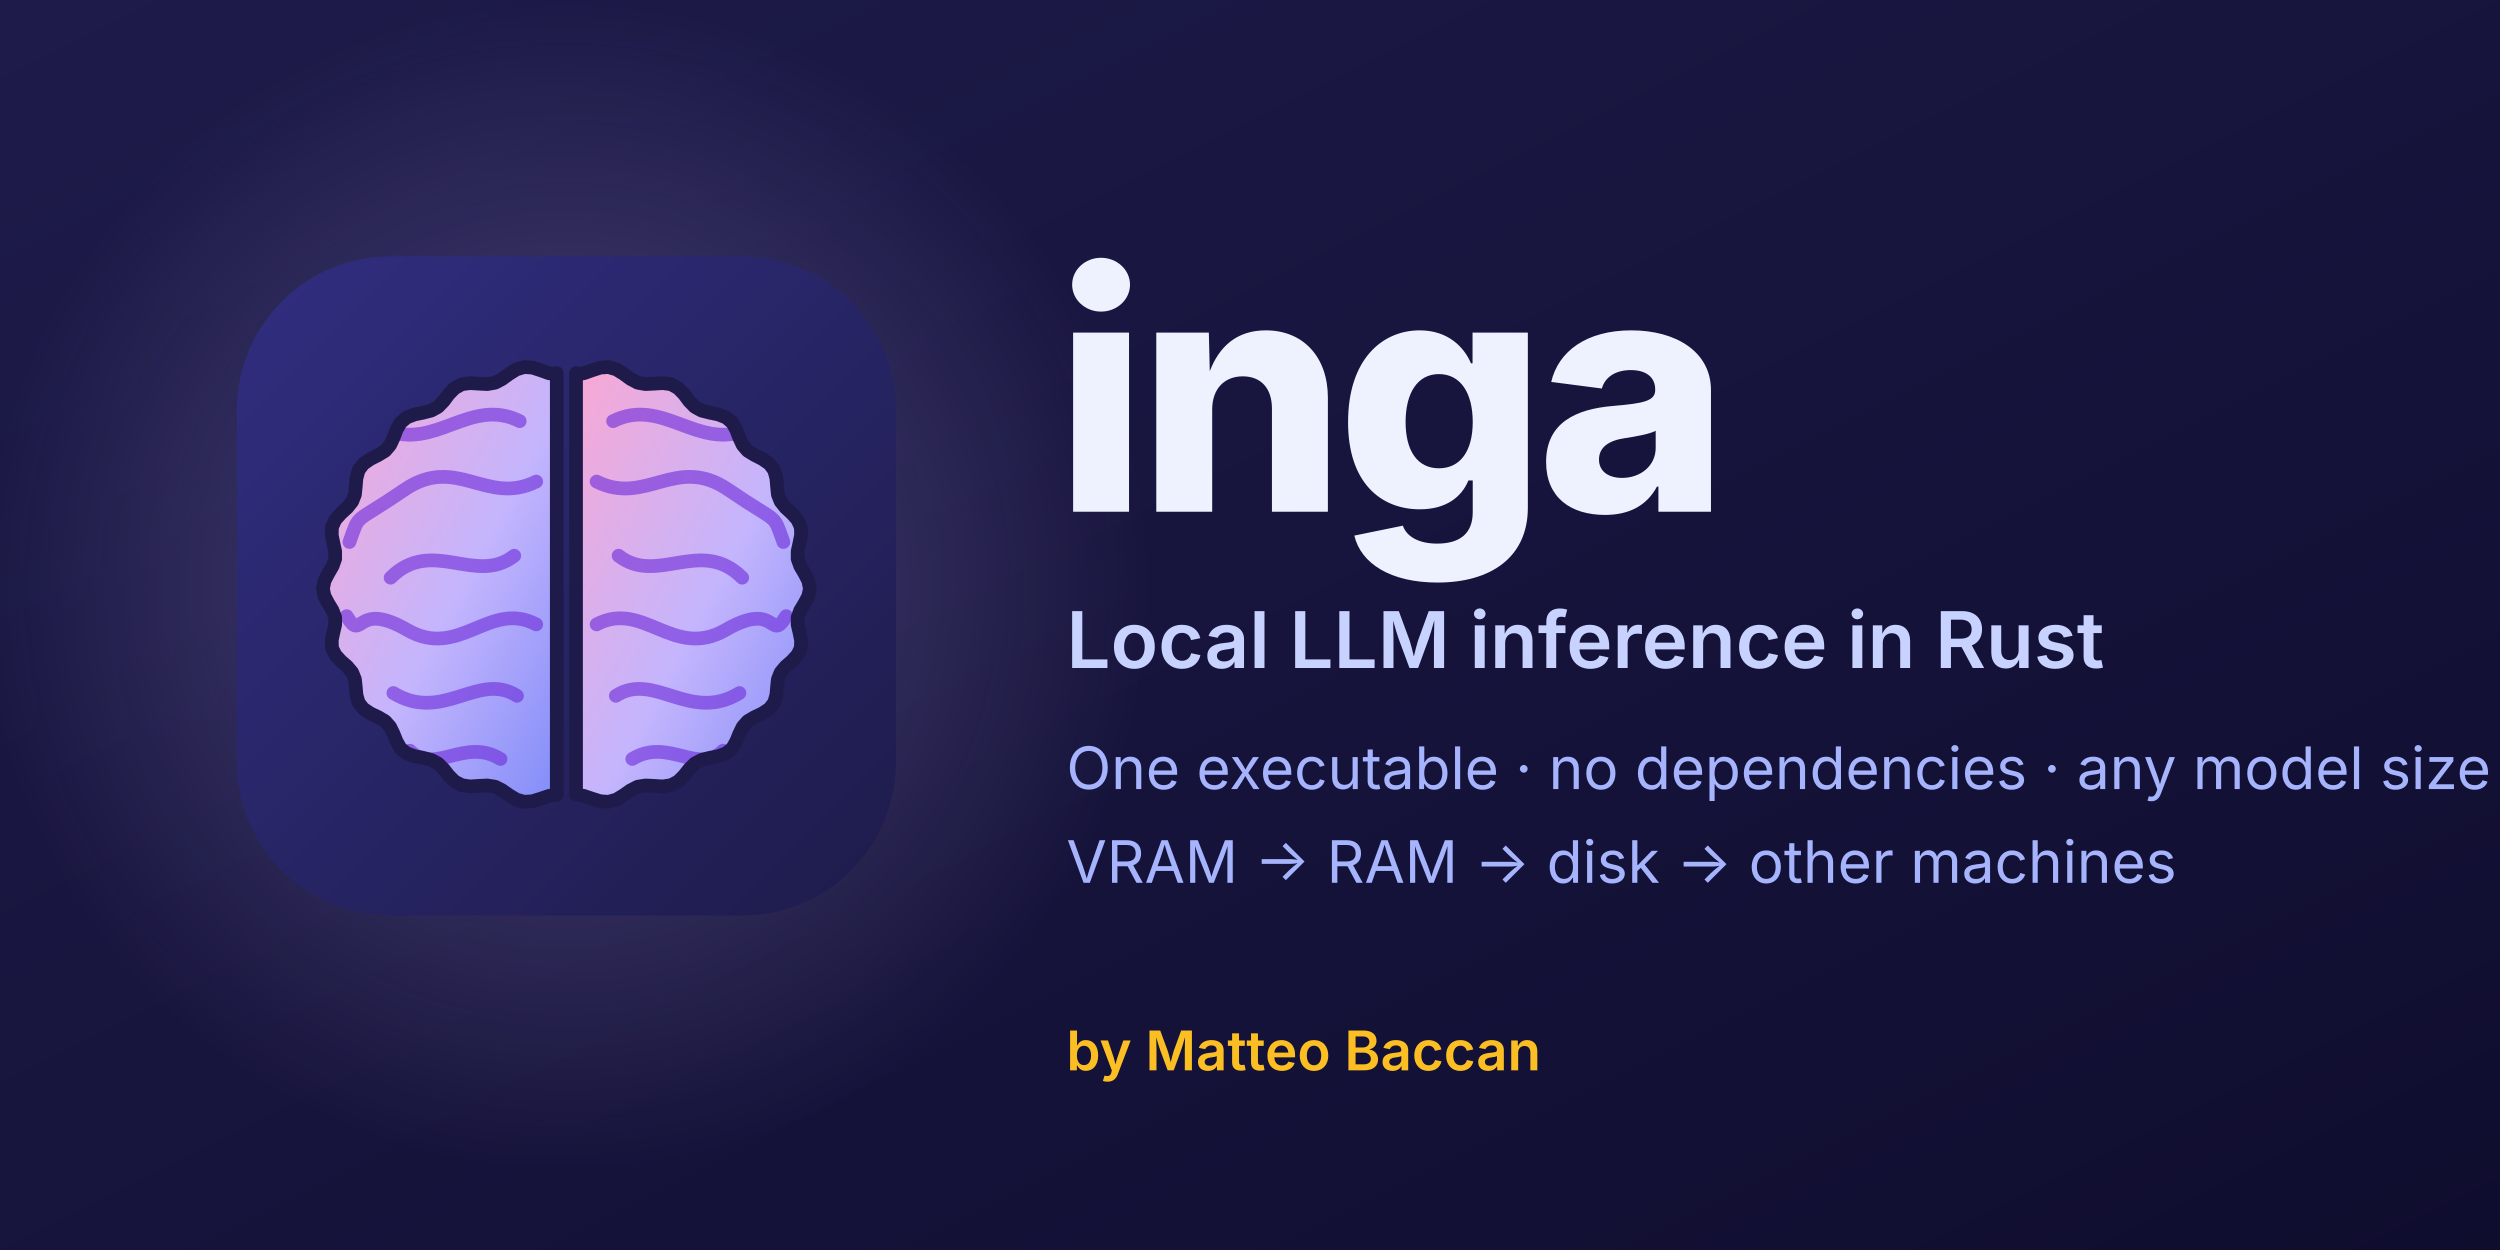
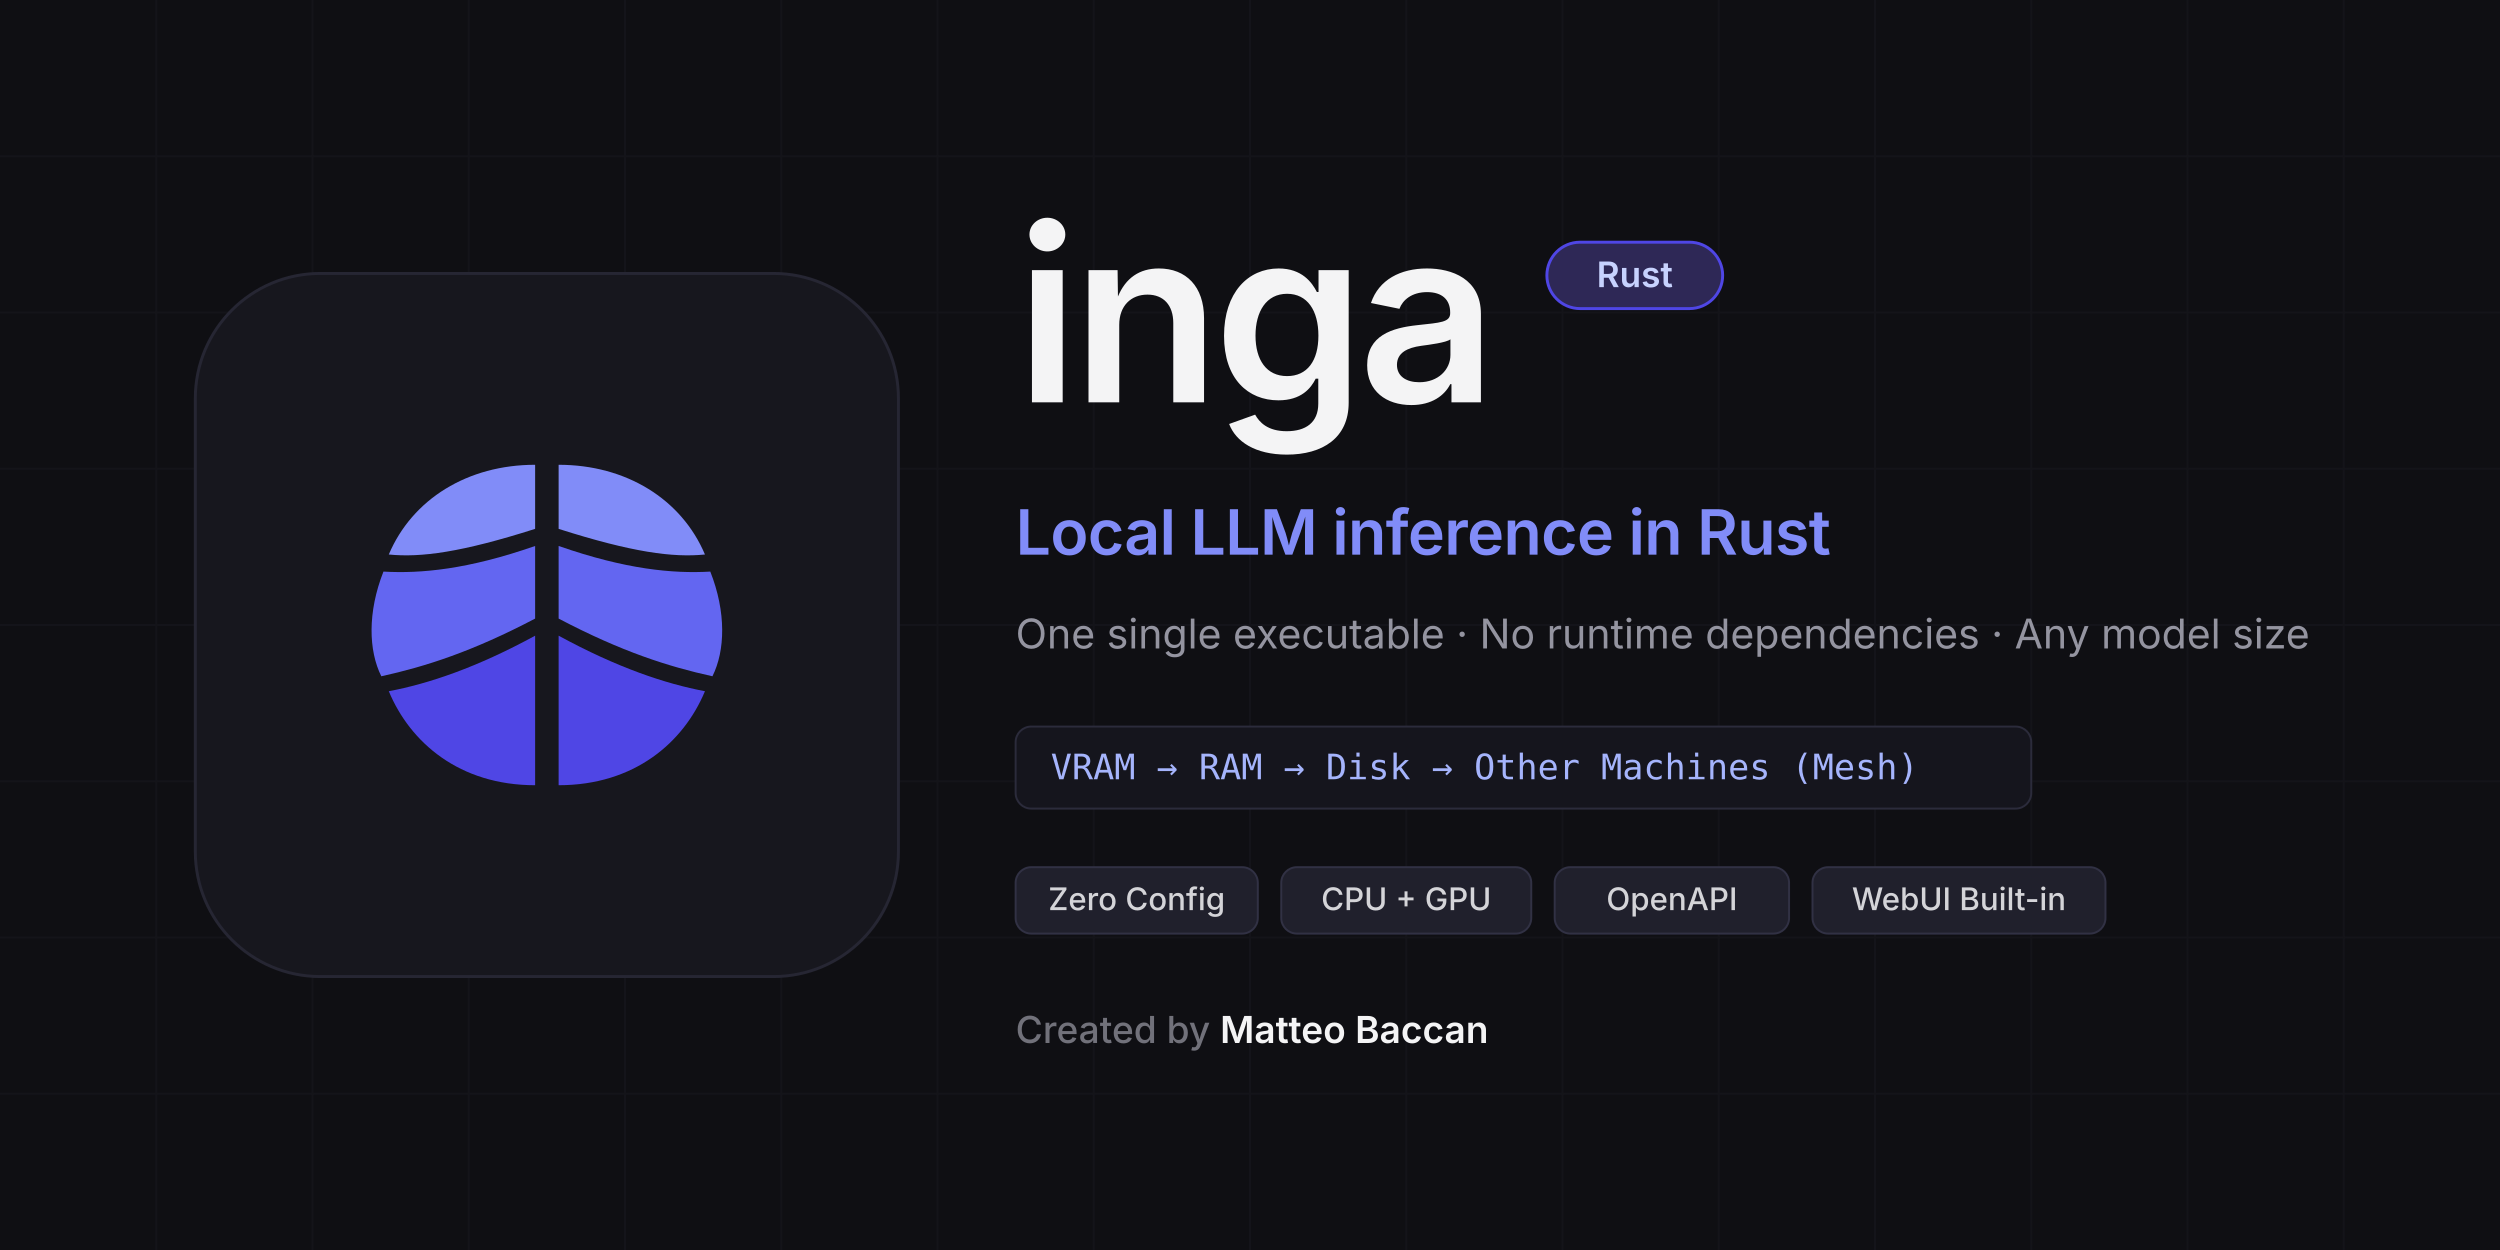
<svg xmlns="http://www.w3.org/2000/svg" viewBox="0 0 1280 640" width="1280" height="640">
  <defs>
-     <linearGradient id="page" x1="0" y1="0" x2="1" y2="1">
-       <stop offset="0" stop-color="#1E1B4B" />
-       <stop offset="1" stop-color="#0F0D2E" />
-     </linearGradient>
-     <radialGradient id="glow" cx="0.5" cy="0.5" r="0.5">
-       <stop offset="0" stop-color="#C4B5FD" stop-opacity="0.30" />
-       <stop offset="1" stop-color="#C4B5FD" stop-opacity="0" />
-     </radialGradient>
-     <linearGradient id="im-bg" x1="0" y1="0" x2="1" y2="1">
-       <stop offset="0" stop-color="#312E81" />
-       <stop offset="1" stop-color="#1E1B4B" />
-     </linearGradient>
-     <linearGradient id="im-brain" x1="0" y1="0" x2="1" y2="1">
-       <stop offset="0" stop-color="#F9A8D4" />
-       <stop offset=".55" stop-color="#C4B5FD" />
-       <stop offset="1" stop-color="#818CF8" />
-     </linearGradient>
-     <radialGradient id="im-flash" cx=".5" cy=".5" r=".5">
-       <stop offset="0" stop-color="#FFFBEB" />
-       <stop offset=".35" stop-color="#FDE68A" />
-       <stop offset="1" stop-color="#C4B5FD" stop-opacity="0" />
-     </radialGradient>
-     <clipPath id="im-cl0">
-       <rect x="0" y="0" width="256" height="512" />
-     </clipPath>
-     <clipPath id="im-hl">
-       <path d="M249.0 101.0 L249.0 102.0 L243.3 101.1 L237.4 99.0 L231.3 97.0 L225.3 96.6 L219.6 98.3 L214.3 101.6 L209.2 105.3 L204.1 108.0 L198.4 109.0 L192.2 108.7 L185.8 108.3 L179.8 109.1 L174.6 112.0 L170.3 116.4 L166.6 121.4 L162.5 125.6 L157.6 128.3 L151.7 129.8 L145.4 131.1 L139.7 133.3 L135.2 137.1 L132.3 142.3 L130.1 148.1 L127.6 153.4 L124.0 157.6 L118.9 160.7 L113.2 163.6 L108.1 167.1 L104.7 171.7 L103.1 177.4 L102.6 183.5 L102.0 189.4 L100.0 194.5 L96.4 199.0 L91.8 203.2 L87.7 207.8 L85.3 213.1 L85.1 218.9 L86.3 224.9 L87.6 230.8 L87.6 236.3 L85.7 241.6 L82.6 246.9 L79.8 252.3 L78.7 258.0 L79.8 263.4 L82.6 268.7 L85.7 273.8 L87.6 278.9 L87.6 284.2 L86.3 289.8 L85.1 295.6 L85.3 301.2 L87.7 306.2 L91.8 310.7 L96.4 314.7 L100.0 319.0 L102.0 324.0 L102.6 329.6 L103.1 335.5 L104.7 341.0 L108.1 345.4 L113.2 348.8 L118.9 351.5 L124.0 354.5 L127.6 358.6 L130.1 363.7 L132.3 369.2 L135.2 374.3 L139.7 377.9 L145.4 380.0 L151.7 381.2 L157.6 382.7 L162.5 385.3 L166.6 389.4 L170.3 394.1 L174.6 398.4 L179.8 401.1 L185.8 402.0 L192.2 401.6 L198.4 401.3 L204.1 402.2 L209.2 404.8 L214.3 408.4 L219.6 411.6 L225.3 413.2 L231.3 412.8 L237.4 410.9 L243.3 408.9 L249.0 408.0 L249.0 408.0 Z" />
-     </clipPath>
-     <clipPath id="im-cr0">
-       <rect x="256" y="0" width="256" height="512" />
-     </clipPath>
-     <clipPath id="im-hr">
-       <path d="M263.0 101.0 L263.0 102.0 L268.7 101.1 L274.6 99.0 L280.7 97.0 L286.7 96.6 L292.4 98.3 L297.7 101.6 L302.8 105.3 L307.9 108.0 L313.6 109.0 L319.8 108.7 L326.2 108.3 L332.2 109.1 L337.4 112.0 L341.7 116.4 L345.4 121.4 L349.5 125.6 L354.4 128.3 L360.3 129.8 L366.6 131.1 L372.3 133.3 L376.8 137.1 L379.7 142.3 L381.9 148.1 L384.4 153.4 L388.0 157.6 L393.1 160.7 L398.8 163.6 L403.9 167.1 L407.3 171.7 L408.9 177.4 L409.4 183.5 L410.0 189.4 L412.0 194.5 L415.6 199.0 L420.2 203.2 L424.3 207.8 L426.7 213.1 L426.9 218.9 L425.7 224.9 L424.4 230.8 L424.4 236.3 L426.3 241.6 L429.4 246.9 L432.2 252.3 L433.3 258.0 L432.2 263.4 L429.4 268.7 L426.3 273.8 L424.4 278.9 L424.4 284.2 L425.7 289.8 L426.9 295.6 L426.7 301.2 L424.3 306.2 L420.2 310.7 L415.6 314.7 L412.0 319.0 L410.0 324.0 L409.4 329.6 L408.9 335.5 L407.3 341.0 L403.9 345.4 L398.8 348.8 L393.1 351.5 L388.0 354.5 L384.4 358.6 L381.9 363.7 L379.7 369.2 L376.8 374.3 L372.3 377.9 L366.6 380.0 L360.3 381.2 L354.4 382.7 L349.5 385.3 L345.4 389.4 L341.7 394.1 L337.4 398.4 L332.2 401.1 L326.2 402.0 L319.8 401.6 L313.6 401.3 L307.9 402.2 L302.8 404.8 L297.7 408.4 L292.4 411.6 L286.7 413.2 L280.7 412.8 L274.6 410.9 L268.7 408.9 L263.0 408.0 L263.0 408.0 Z" />
-     </clipPath>
+     <style>
+       .bg-canvas { fill: #0F0F13; }
+       .grid-pattern { stroke: #1D1D26; stroke-width: 1; }
+       .card-surface { fill: #17171E; stroke: #262633; stroke-width: 1.5; }
+       .brand-title { fill: #F4F4F5; font-family: Inter, system-ui, sans-serif; font-weight: 600; font-size: 124px; letter-spacing: -3.5px; }
+       .brand-desc { fill: #818CF8; font-family: Inter, system-ui, sans-serif; font-weight: 600; font-size: 32px; letter-spacing: -0.3px; }
+       .brand-spec { fill: #9494A0; font-family: Inter, system-ui, sans-serif; font-weight: 400; font-size: 21px; }
+       .brand-pipeline { fill: #A5B4FC; font-family: 'JetBrains Mono', 'Fira Code', monospace; font-size: 18px; font-weight: 500; }
+       .pill-bg { fill: #20202C; stroke: #313144; stroke-width: 1; }
+       .pill-txt { fill: #D4D4D8; font-family: Inter, system-ui, sans-serif; font-weight: 500; font-size: 16px; }
+       .author { fill: #71717A; font-family: Inter, system-ui, sans-serif; font-weight: 500; font-size: 19px; }
+       .author-name { fill: #F4F4F5; font-weight: 600; }
+     </style>
  </defs>
-   <rect width="1280" height="640" fill="url(#page)" />
-   <circle cx="290" cy="300" r="300" fill="url(#glow)" />
-   <g transform="translate(110 120) scale(0.703125)">
-     <rect x="16" y="16" width="480" height="480" rx="112" fill="url(#im-bg)" />
-     <g>
-       <g clip-path="url(#im-cl0)">
-         <path d="M249.0 101.0 L249.0 102.0 L243.3 101.1 L237.4 99.0 L231.3 97.0 L225.3 96.6 L219.6 98.3 L214.3 101.6 L209.2 105.3 L204.1 108.0 L198.4 109.0 L192.2 108.7 L185.8 108.3 L179.8 109.1 L174.6 112.0 L170.3 116.4 L166.6 121.4 L162.5 125.6 L157.6 128.3 L151.7 129.8 L145.4 131.1 L139.7 133.3 L135.2 137.1 L132.3 142.3 L130.1 148.1 L127.6 153.4 L124.0 157.6 L118.9 160.7 L113.2 163.6 L108.1 167.1 L104.7 171.7 L103.1 177.4 L102.6 183.5 L102.0 189.4 L100.0 194.5 L96.4 199.0 L91.8 203.2 L87.7 207.8 L85.3 213.1 L85.1 218.9 L86.3 224.9 L87.6 230.8 L87.6 236.3 L85.7 241.6 L82.6 246.9 L79.8 252.3 L78.7 258.0 L79.8 263.4 L82.6 268.7 L85.7 273.8 L87.6 278.9 L87.6 284.2 L86.3 289.8 L85.1 295.6 L85.3 301.2 L87.7 306.2 L91.8 310.7 L96.4 314.7 L100.0 319.0 L102.0 324.0 L102.6 329.6 L103.1 335.5 L104.7 341.0 L108.1 345.4 L113.2 348.8 L118.9 351.5 L124.0 354.5 L127.6 358.6 L130.1 363.7 L132.3 369.2 L135.2 374.3 L139.7 377.9 L145.4 380.0 L151.7 381.2 L157.6 382.7 L162.5 385.3 L166.6 389.4 L170.3 394.1 L174.6 398.4 L179.8 401.1 L185.8 402.0 L192.2 401.6 L198.4 401.3 L204.1 402.2 L209.2 404.8 L214.3 408.4 L219.6 411.6 L225.3 413.2 L231.3 412.8 L237.4 410.9 L243.3 408.9 L249.0 408.0 L249.0 408.0 Z" fill="url(#im-brain)" />
-         <g clip-path="url(#im-hl)">
-           <path d="M222 136 C186 118 160 158 124 142" fill="none" stroke="#6D28D9" stroke-width="10" stroke-linecap="round" opacity=".6" />
-           <path d="M234 180 C198 198 176 160 138 186 S106 202 98 224" fill="none" stroke="#6D28D9" stroke-width="10" stroke-linecap="round" opacity=".6" />
-           <path d="M218 234 C190 256 158 220 128 250" fill="none" stroke="#6D28D9" stroke-width="10" stroke-linecap="round" opacity=".6" />
-           <path d="M234 284 C200 266 178 310 140 288 S108 298 96 278" fill="none" stroke="#6D28D9" stroke-width="10" stroke-linecap="round" opacity=".6" />
-           <path d="M220 336 C192 318 166 356 130 334" fill="none" stroke="#6D28D9" stroke-width="10" stroke-linecap="round" opacity=".6" />
-           <path d="M208 382 C182 366 160 394 142 376" fill="none" stroke="#6D28D9" stroke-width="10" stroke-linecap="round" opacity=".6" />
-         </g>
-         <path d="M249.0 101.0 L249.0 102.0 L243.3 101.1 L237.4 99.0 L231.3 97.0 L225.3 96.6 L219.6 98.3 L214.3 101.6 L209.2 105.3 L204.1 108.0 L198.4 109.0 L192.2 108.7 L185.8 108.3 L179.8 109.1 L174.6 112.0 L170.3 116.4 L166.6 121.4 L162.5 125.6 L157.6 128.3 L151.7 129.8 L145.4 131.1 L139.7 133.3 L135.2 137.1 L132.3 142.3 L130.1 148.1 L127.6 153.4 L124.0 157.6 L118.9 160.7 L113.2 163.6 L108.1 167.1 L104.7 171.7 L103.1 177.4 L102.6 183.5 L102.0 189.4 L100.0 194.5 L96.4 199.0 L91.8 203.2 L87.7 207.8 L85.3 213.1 L85.1 218.9 L86.3 224.9 L87.6 230.8 L87.6 236.3 L85.7 241.6 L82.6 246.9 L79.8 252.3 L78.7 258.0 L79.8 263.4 L82.6 268.7 L85.7 273.8 L87.6 278.9 L87.6 284.2 L86.3 289.8 L85.1 295.6 L85.3 301.2 L87.7 306.2 L91.8 310.7 L96.4 314.7 L100.0 319.0 L102.0 324.0 L102.6 329.6 L103.1 335.5 L104.7 341.0 L108.1 345.4 L113.2 348.8 L118.9 351.5 L124.0 354.5 L127.6 358.6 L130.1 363.7 L132.3 369.2 L135.2 374.3 L139.7 377.9 L145.4 380.0 L151.7 381.2 L157.6 382.7 L162.5 385.3 L166.6 389.4 L170.3 394.1 L174.6 398.4 L179.8 401.1 L185.8 402.0 L192.2 401.6 L198.4 401.3 L204.1 402.2 L209.2 404.8 L214.3 408.4 L219.6 411.6 L225.3 413.2 L231.3 412.8 L237.4 410.9 L243.3 408.9 L249.0 408.0 L249.0 408.0 Z" fill="none" stroke="#1E1B4B" stroke-width="10" stroke-linejoin="round" />
-       </g>
-     </g>
-     <g>
-       <g clip-path="url(#im-cr0)">
-         <path d="M263.0 101.0 L263.0 102.0 L268.7 101.1 L274.6 99.0 L280.7 97.0 L286.7 96.6 L292.4 98.3 L297.7 101.6 L302.8 105.3 L307.9 108.0 L313.6 109.0 L319.8 108.7 L326.2 108.3 L332.2 109.1 L337.4 112.0 L341.7 116.4 L345.4 121.4 L349.5 125.6 L354.4 128.3 L360.3 129.8 L366.6 131.1 L372.3 133.3 L376.8 137.1 L379.7 142.3 L381.9 148.1 L384.4 153.4 L388.0 157.6 L393.1 160.7 L398.8 163.6 L403.9 167.1 L407.3 171.7 L408.9 177.4 L409.4 183.5 L410.0 189.4 L412.0 194.5 L415.6 199.0 L420.2 203.2 L424.3 207.8 L426.7 213.1 L426.9 218.9 L425.7 224.9 L424.4 230.8 L424.4 236.3 L426.3 241.6 L429.4 246.9 L432.2 252.3 L433.3 258.0 L432.2 263.4 L429.4 268.7 L426.3 273.8 L424.4 278.9 L424.4 284.2 L425.7 289.8 L426.9 295.6 L426.7 301.2 L424.3 306.2 L420.2 310.7 L415.6 314.7 L412.0 319.0 L410.0 324.0 L409.4 329.6 L408.9 335.5 L407.3 341.0 L403.9 345.4 L398.8 348.8 L393.1 351.5 L388.0 354.5 L384.4 358.6 L381.9 363.7 L379.7 369.2 L376.8 374.3 L372.3 377.9 L366.6 380.0 L360.3 381.2 L354.4 382.7 L349.5 385.3 L345.4 389.4 L341.7 394.1 L337.4 398.4 L332.2 401.1 L326.2 402.0 L319.8 401.6 L313.6 401.3 L307.9 402.2 L302.8 404.8 L297.7 408.4 L292.4 411.6 L286.7 413.2 L280.7 412.8 L274.6 410.9 L268.7 408.9 L263.0 408.0 L263.0 408.0 Z" fill="url(#im-brain)" />
-         <g clip-path="url(#im-hr)">
-           <path d="M290 136 C326 118 352 158 388 142" fill="none" stroke="#6D28D9" stroke-width="10" stroke-linecap="round" opacity=".6" />
-           <path d="M278 180 C314 198 336 160 374 186 S406 202 414 224" fill="none" stroke="#6D28D9" stroke-width="10" stroke-linecap="round" opacity=".6" />
-           <path d="M294 234 C322 256 354 220 384 250" fill="none" stroke="#6D28D9" stroke-width="10" stroke-linecap="round" opacity=".6" />
-           <path d="M278 284 C312 266 334 310 372 288 S404 298 416 278" fill="none" stroke="#6D28D9" stroke-width="10" stroke-linecap="round" opacity=".6" />
-           <path d="M292 336 C320 318 346 356 382 334" fill="none" stroke="#6D28D9" stroke-width="10" stroke-linecap="round" opacity=".6" />
-           <path d="M304 382 C330 366 352 394 370 376" fill="none" stroke="#6D28D9" stroke-width="10" stroke-linecap="round" opacity=".6" />
-         </g>
-         <path d="M263.0 101.0 L263.0 102.0 L268.7 101.1 L274.6 99.0 L280.7 97.0 L286.7 96.6 L292.4 98.3 L297.7 101.6 L302.8 105.3 L307.9 108.0 L313.6 109.0 L319.8 108.7 L326.2 108.3 L332.2 109.1 L337.4 112.0 L341.7 116.4 L345.4 121.4 L349.5 125.6 L354.4 128.3 L360.3 129.8 L366.6 131.1 L372.3 133.3 L376.8 137.1 L379.7 142.3 L381.9 148.1 L384.4 153.4 L388.0 157.6 L393.1 160.7 L398.8 163.6 L403.9 167.1 L407.3 171.7 L408.9 177.4 L409.4 183.5 L410.0 189.4 L412.0 194.5 L415.6 199.0 L420.2 203.2 L424.3 207.8 L426.7 213.1 L426.9 218.9 L425.7 224.9 L424.4 230.8 L424.4 236.3 L426.3 241.6 L429.4 246.9 L432.2 252.3 L433.3 258.0 L432.2 263.4 L429.4 268.7 L426.3 273.8 L424.4 278.9 L424.4 284.2 L425.7 289.8 L426.9 295.6 L426.7 301.2 L424.3 306.2 L420.2 310.7 L415.6 314.7 L412.0 319.0 L410.0 324.0 L409.4 329.6 L408.9 335.5 L407.3 341.0 L403.9 345.4 L398.8 348.8 L393.1 351.5 L388.0 354.5 L384.4 358.6 L381.9 363.7 L379.7 369.2 L376.8 374.3 L372.3 377.9 L366.6 380.0 L360.3 381.2 L354.4 382.7 L349.5 385.3 L345.4 389.4 L341.7 394.1 L337.4 398.4 L332.2 401.1 L326.2 402.0 L319.8 401.6 L313.6 401.3 L307.9 402.2 L302.8 404.8 L297.7 408.4 L292.4 411.6 L286.7 413.2 L280.7 412.8 L274.6 410.9 L268.7 408.9 L263.0 408.0 L263.0 408.0 Z" fill="none" stroke="#1E1B4B" stroke-width="10" stroke-linejoin="round" />
-       </g>
+   <rect width="1280" height="640" class="bg-canvas" />
+   <g class="grid-pattern" opacity="0.35">
+     <path d="M 0 80 L 1280 80 M 0 160 L 1280 160 M 0 240 L 1280 240 M 0 320 L 1280 320 M 0 400 L 1280 400 M 0 480 L 1280 480 M 0 560 L 1280 560" />
+     <path d="M 80 0 L 80 640 M 160 0 L 160 640 M 240 0 L 240 640 M 320 0 L 320 640 M 400 0 L 400 640 M 480 0 L 480 640 M 560 0 L 560 640 M 640 0 L 640 640 M 720 0 L 720 640 M 800 0 L 800 640 M 880 0 L 880 640 M 960 0 L 960 640 M 1040 0 L 1040 640 M 1120 0 L 1120 640 M 1200 0 L 1200 640" />
+   </g>
+   <g transform="translate(100, 140)">
+     <rect width="360" height="360" rx="64" class="card-surface" />
+     <g transform="translate(40, 40) scale(0.546875)">
+       <path d="M 245,106 C 182,106 130,138 108,190 C 138,193 176,188 245,166 Z" fill="#818CF8" />
+       <path d="M 103,206 C 88,244 89,280 101,304 C 142,295 186,281 245,250 L 245,182 C 182,204 138,208 103,206 Z" fill="#6366F1" />
+       <path d="M 108,318 C 128,366 174,406 245,406 L 245,266 C 190,296 145,311 108,318 Z" fill="#4F46E5" />
+       <path d="M 267,106 C 330,106 382,138 404,190 C 374,193 336,188 267,166 Z" fill="#818CF8" />
+       <path d="M 409,206 C 424,244 423,280 411,304 C 370,295 326,281 267,250 L 267,182 C 330,204 374,208 409,206 Z" fill="#6366F1" />
+       <path d="M 404,318 C 384,366 338,406 267,406 L 267,266 C 322,296 367,311 404,318 Z" fill="#4F46E5" />
    </g>
  </g>
-   <g font-family="'Inter', 'Segoe UI', 'Helvetica Neue', Arial, sans-serif">
-     <text x="540" y="262" fill="#EEF2FF" font-size="168" font-weight="800" letter-spacing="-5">inga</text>
-     <text x="546" y="342" fill="#C7D2FE" font-size="40" font-weight="600">Local LLM inference in Rust</text>
-     <text x="546" y="404" fill="#A5B4FC" font-size="30" font-weight="400">One executable · no dependencies · any model size</text>
-     <text x="546" y="452" fill="#A5B4FC" font-size="30" font-weight="400">VRAM → RAM → disk → other machines</text>
-     <text x="546" y="548" fill="#FBBF24" font-size="28" font-weight="600">by Matteo Baccan</text>
+   <g transform="translate(520, 0)">
+     <text x="0" y="206" class="brand-title">inga</text>
+     <rect x="272" y="124" width="90" height="34" rx="17" fill="#2E2856" stroke="#4F46E5" stroke-width="1.5" />
+     <text x="317" y="147" text-anchor="middle" fill="#C7D2FE" font-family="Inter, sans-serif" font-weight="600" font-size="18">Rust</text>
+     <text x="0" y="284" class="brand-desc">Local LLM inference in Rust</text>
+     <text x="0" y="332" class="brand-spec">One single executable · No runtime dependencies · Any model size</text>
+     <g transform="translate(0, 372)">
+       <rect width="520" height="42" rx="8" fill="#15151D" stroke="#2B2B3B" stroke-width="1" />
+       <text x="18" y="27" class="brand-pipeline">VRAM → RAM → Disk → Other Machines (Mesh)</text>
+     </g>
+     <g transform="translate(0, 444)">
+       <rect x="0" y="0" width="124" height="34" rx="8" class="pill-bg" />
+       <text x="62" y="22" text-anchor="middle" class="pill-txt">Zero Config</text>
+       <rect x="136" y="0" width="128" height="34" rx="8" class="pill-bg" />
+       <text x="200" y="22" text-anchor="middle" class="pill-txt">CPU + GPU</text>
+       <rect x="276" y="0" width="120" height="34" rx="8" class="pill-bg" />
+       <text x="336" y="22" text-anchor="middle" class="pill-txt">OpenAPI</text>
+       <rect x="408" y="0" width="150" height="34" rx="8" class="pill-bg" />
+       <text x="483" y="22" text-anchor="middle" class="pill-txt">WebUI Built-in</text>
+     </g>
+     <text x="0" y="534" class="author">Created by <tspan class="author-name">Matteo Baccan</tspan>
+     </text>
  </g>
</svg>
